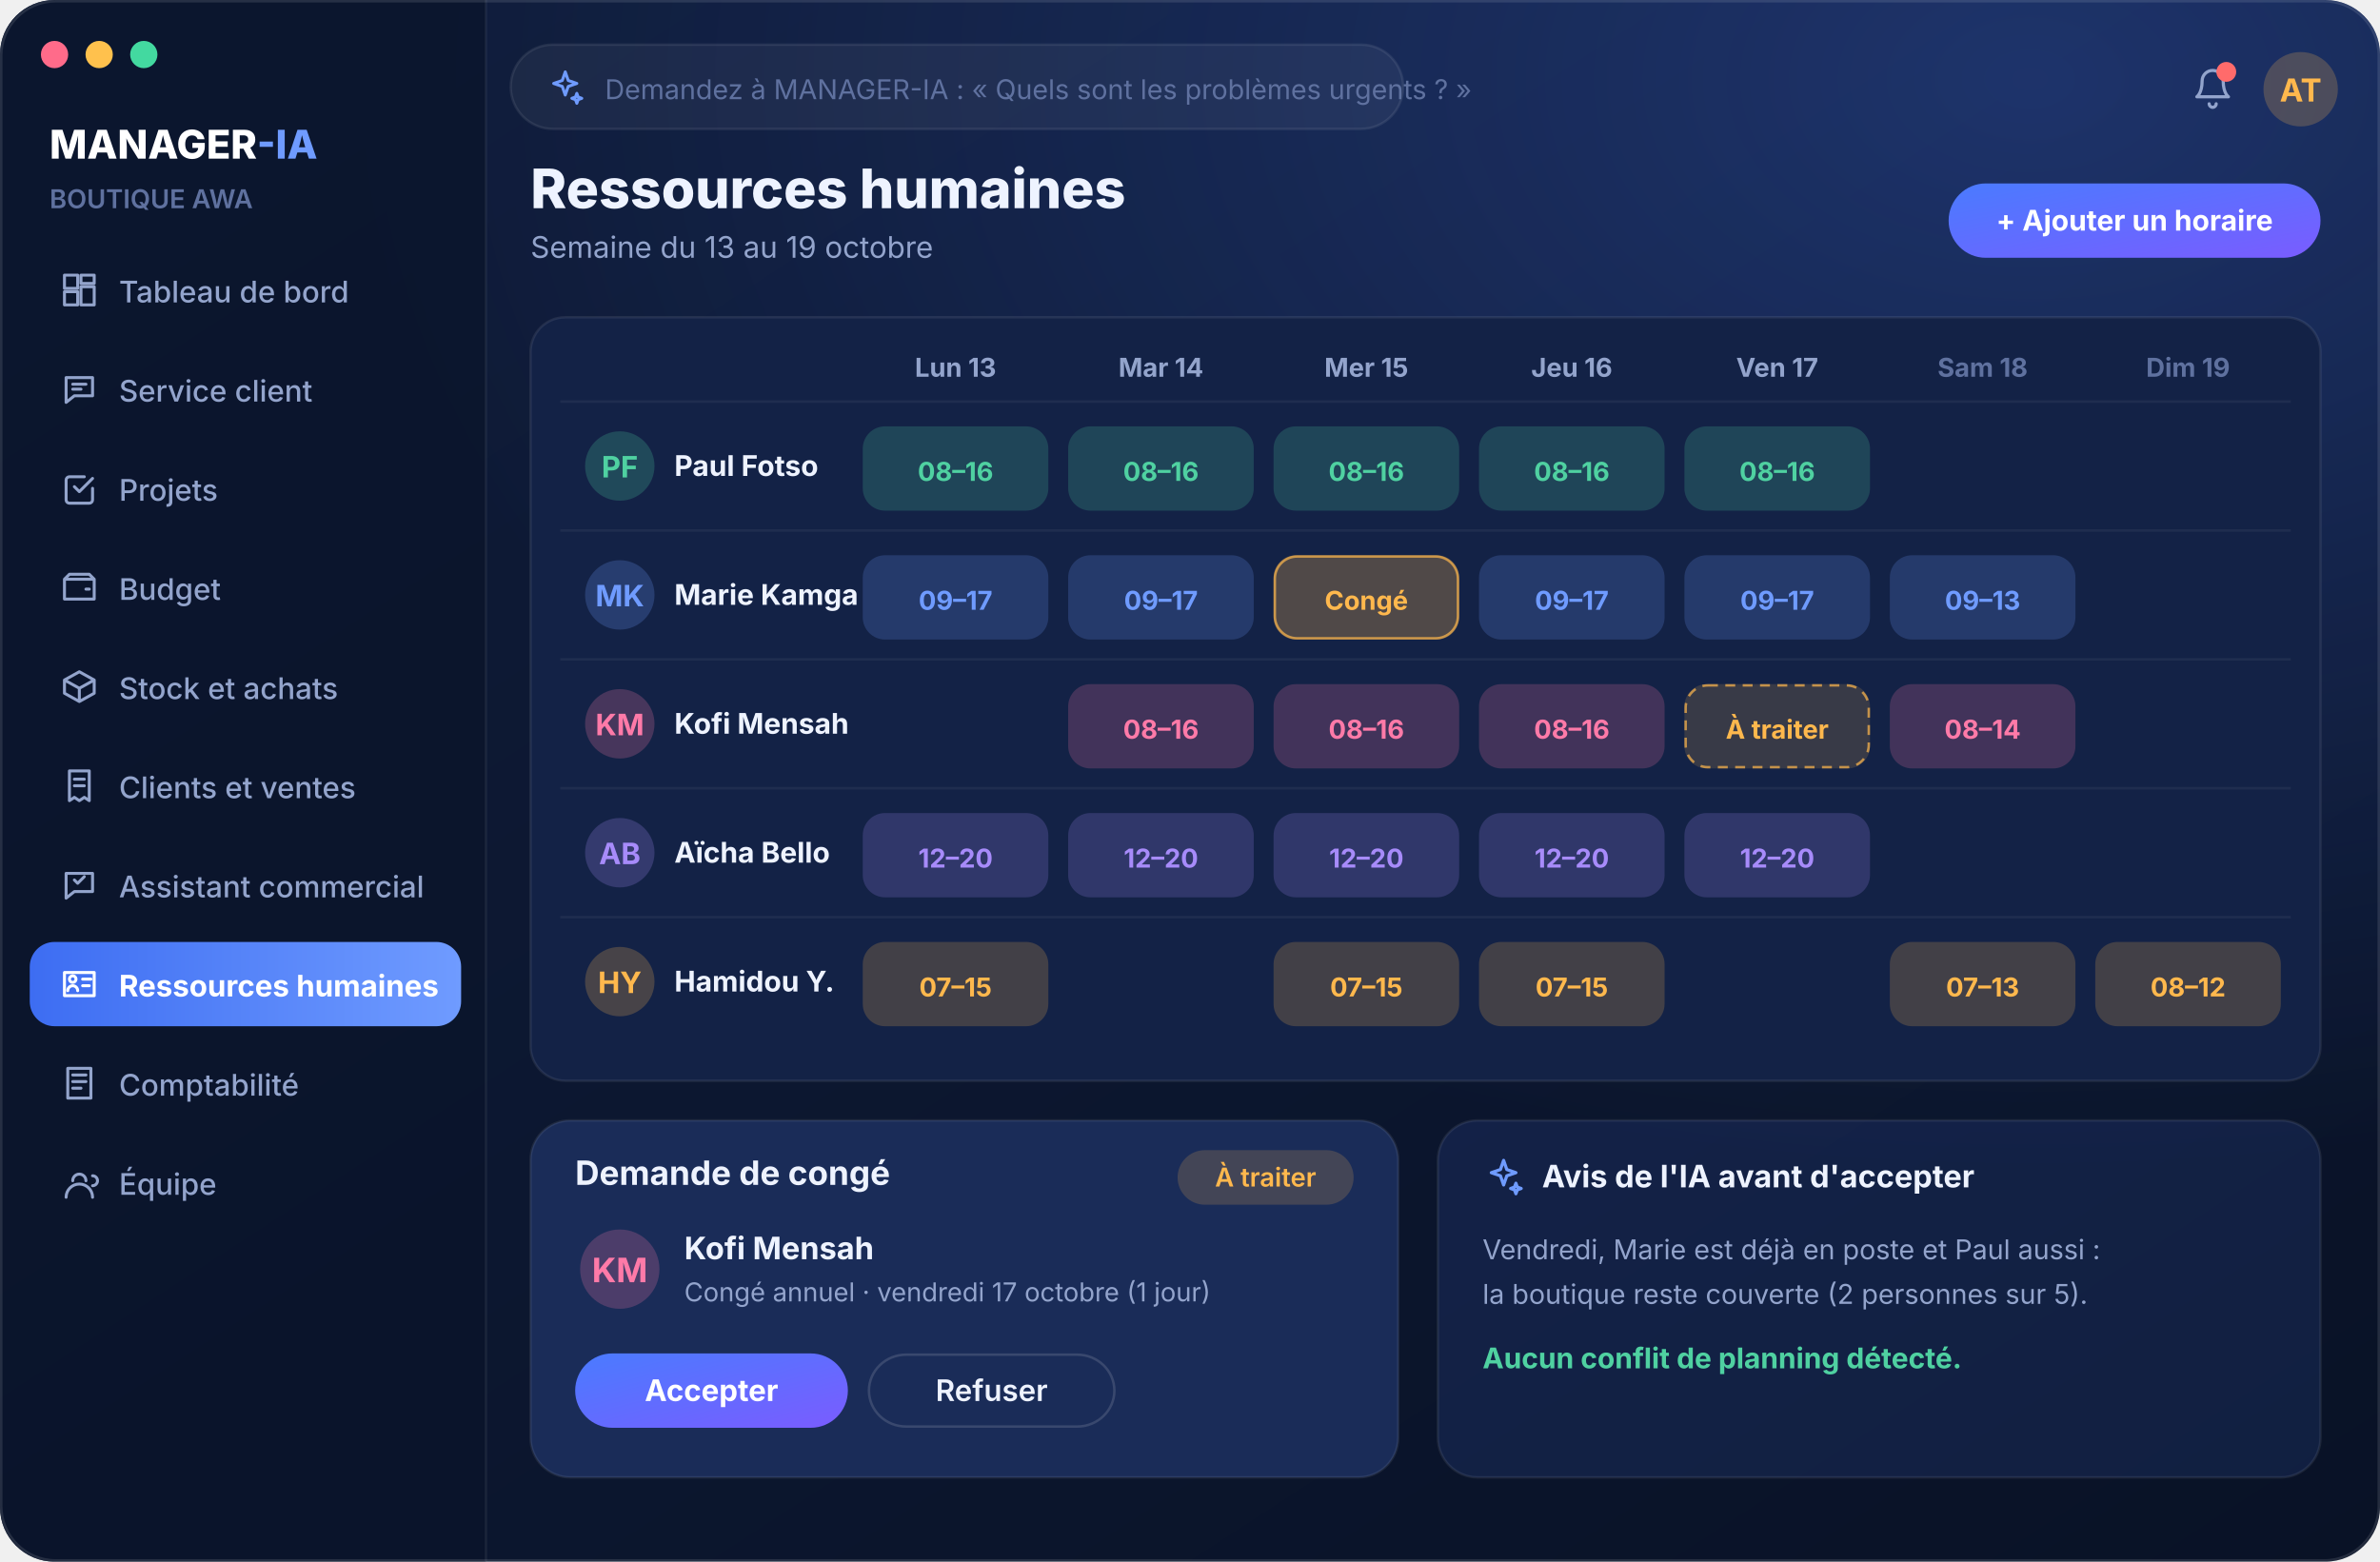
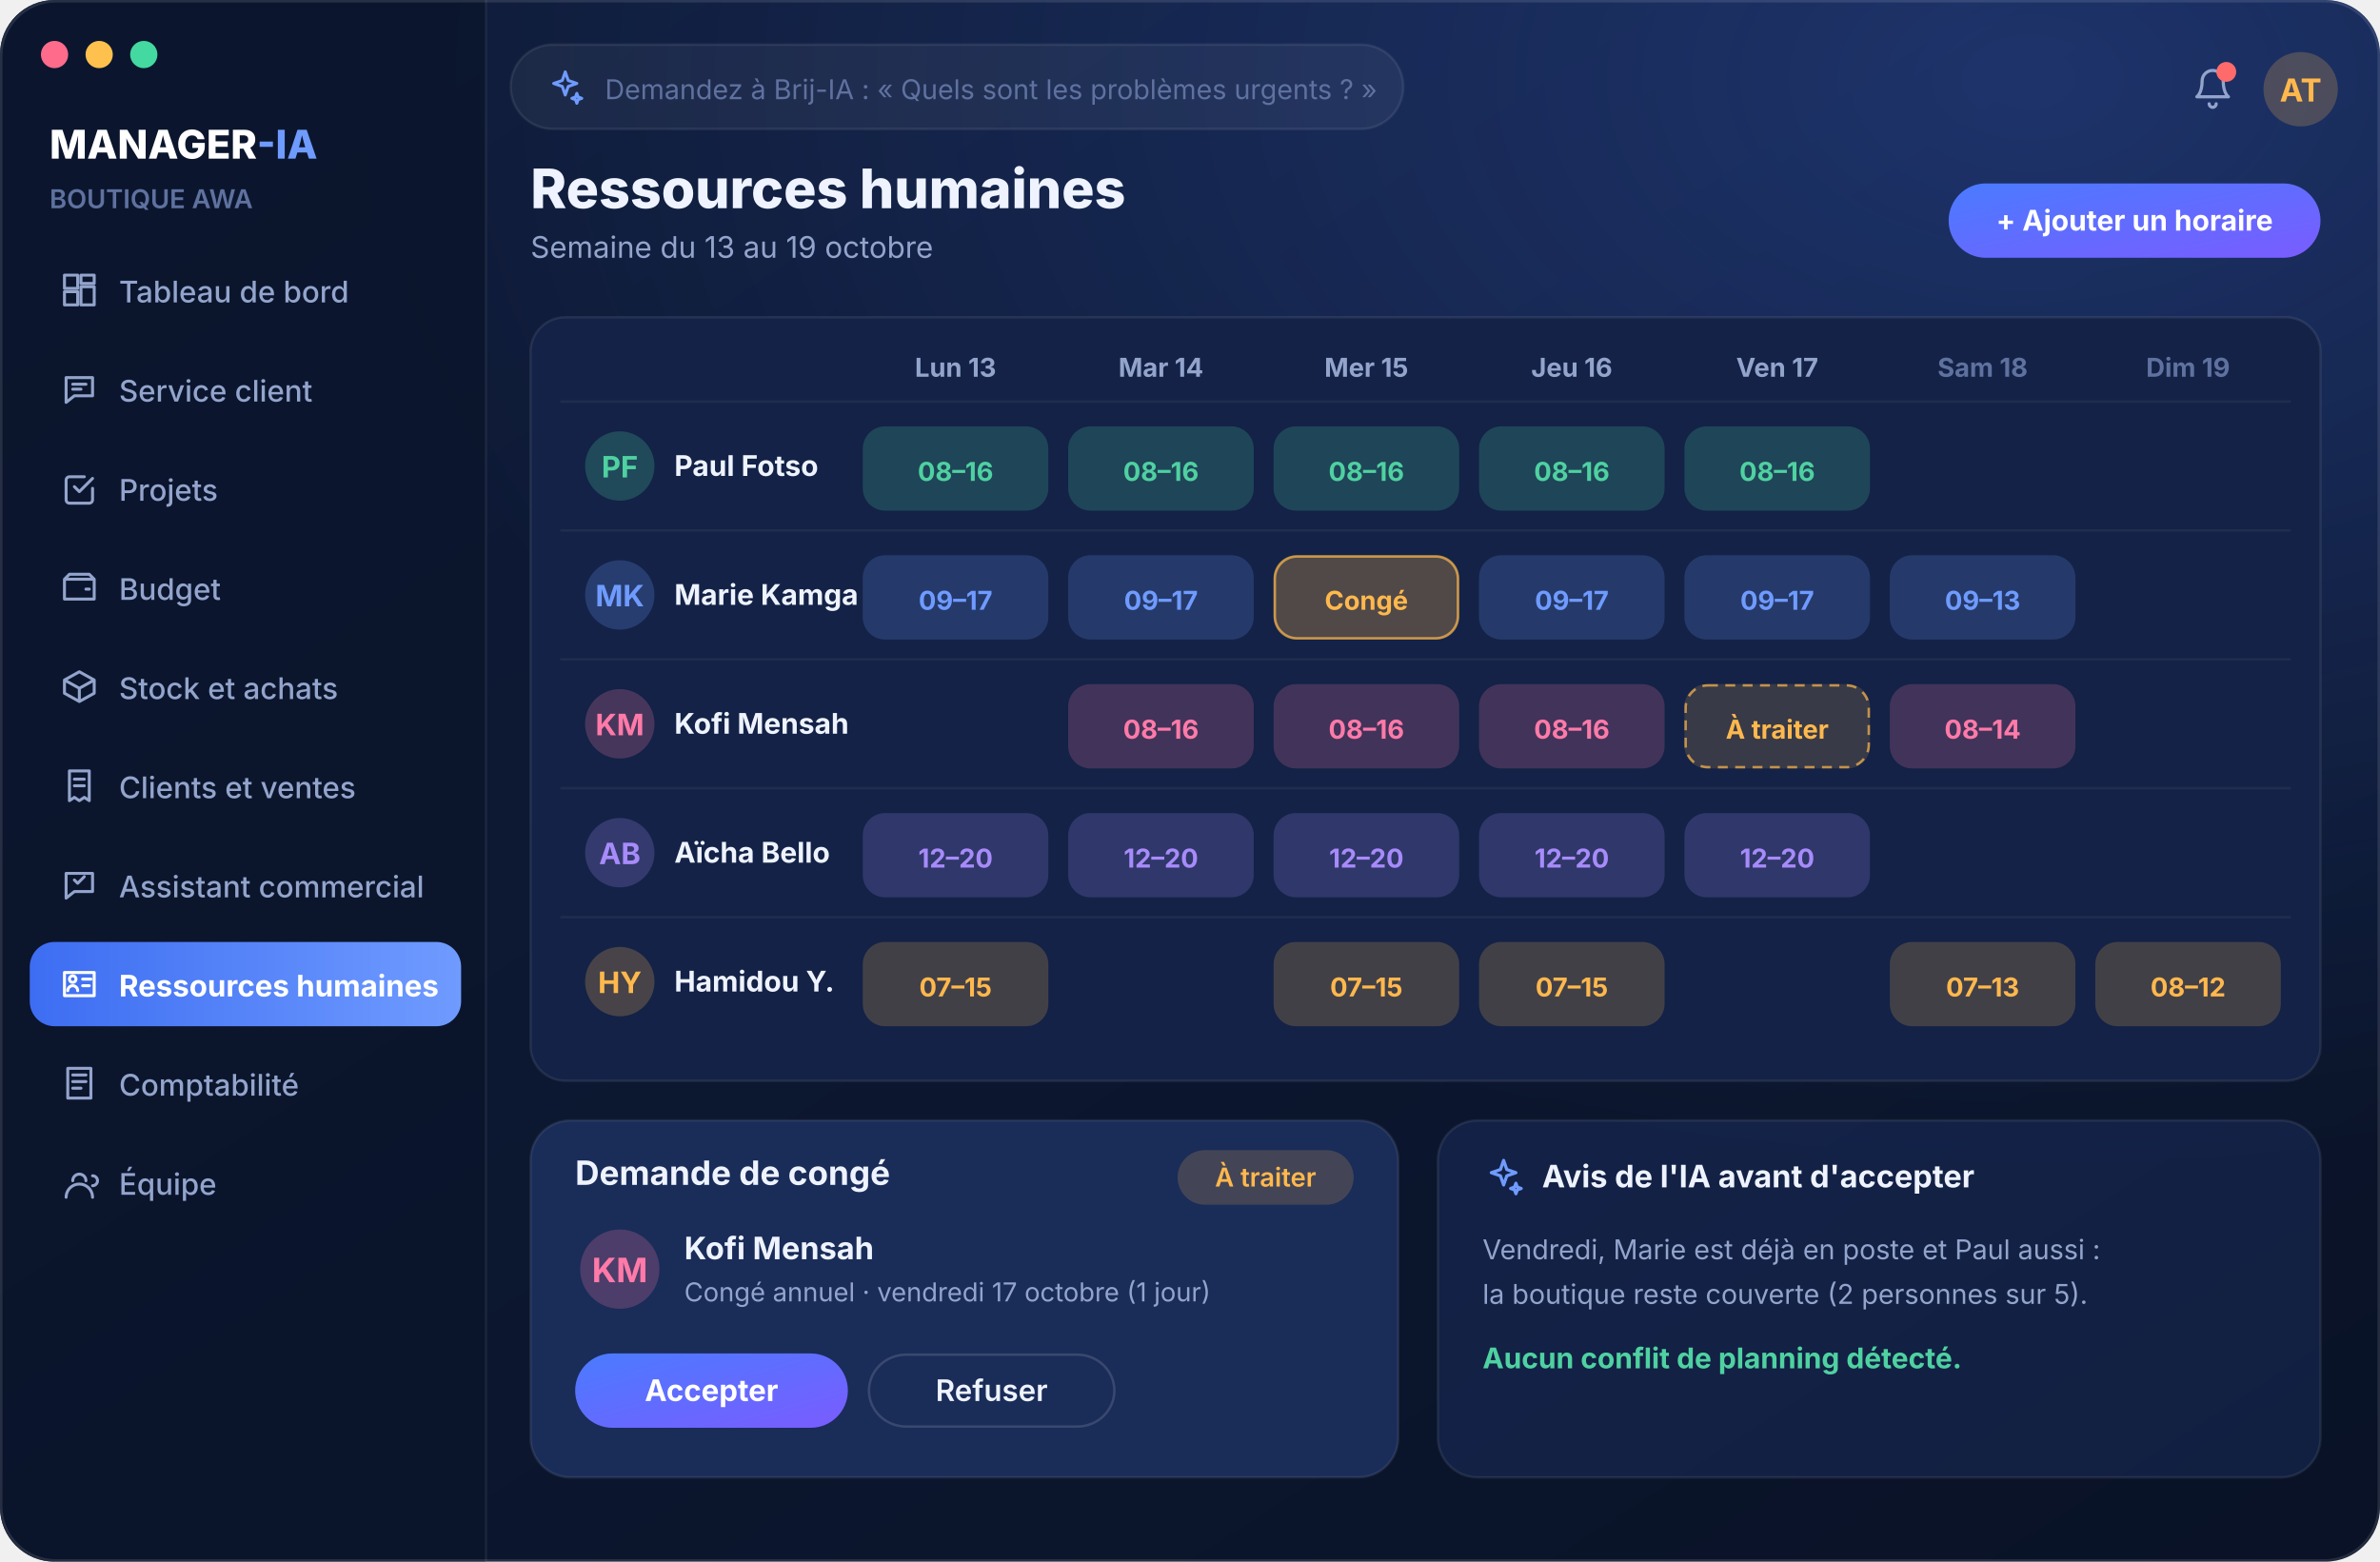
<svg xmlns="http://www.w3.org/2000/svg" viewBox="0 0 960 630" font-family="Inter,'Segoe UI',system-ui,-apple-system,Roboto,Arial,sans-serif" role="img">
  <defs>
    <linearGradient id="gBg" x1="0" y1="0" x2="1" y2="1">
      <stop offset="0" stop-color="#0f1c3a" />
      <stop offset="1" stop-color="#091226" />
    </linearGradient>
    <linearGradient id="gSide" x1="0" y1="0" x2="1" y2="0">
      <stop offset="0" stop-color="#3d6df2" />
      <stop offset="1" stop-color="#6f9bff" />
    </linearGradient>
    <linearGradient id="gBtn" x1="0" y1="0" x2="1" y2="1">
      <stop offset="0" stop-color="#4a7bff" />
      <stop offset="1" stop-color="#7a5cff" />
    </linearGradient>
    <linearGradient id="g1" x1="0" y1="0" x2="0" y2="1">
      <stop offset="0" stop-color="#4fd1a1" stop-opacity=".38" />
      <stop offset="1" stop-color="#4fd1a1" stop-opacity="0" />
    </linearGradient>
    <linearGradient id="g2" x1="0" y1="0" x2="0" y2="1">
      <stop offset="0" stop-color="#6f9bff" stop-opacity=".4" />
      <stop offset="1" stop-color="#6f9bff" stop-opacity="0" />
    </linearGradient>
    <radialGradient id="gGlow" cx=".85" cy=".05" r=".7">
      <stop offset="0" stop-color="#4a7bff" stop-opacity=".28" />
      <stop offset="1" stop-color="#4a7bff" stop-opacity="0" />
    </radialGradient>
    <clipPath id="win">
      <rect x="0" y="0" width="960" height="630" rx="22" />
    </clipPath>
  </defs>
  <g clip-path="url(#win)">
    <rect width="960" height="630" fill="url(#gBg)" />
    <rect width="960" height="630" fill="url(#gGlow)" />
    <rect x="0" y="0" width="196" height="630" fill="#0a1329" opacity=".72" />
    <line x1="196" y1="0" x2="196" y2="630" stroke="#ffffff10" />
    <circle cx="22" cy="22" r="5.5" fill="#ff6b8a" />
    <circle cx="40" cy="22" r="5.5" fill="#ffc14d" />
    <circle cx="58" cy="22" r="5.5" fill="#43d9a0" />
    <text x="20" y="64" font-size="16" font-weight="800" fill="#fff">MANAGER<tspan fill="#6f9bff">-IA</tspan>
    </text>
    <text x="20" y="84" font-size="10.5" fill="#5f719f" font-weight="600">BOUTIQUE AWA</text>
    <path d="M3 3h8v8H3zM13 3h8v5h-8zM13 10h8v11h-8zM3 13h8v8H3z" transform="translate(24 109) scale(0.6666667)" fill="none" stroke="#93a4cc" stroke-width="1.8" stroke-linecap="round" stroke-linejoin="round" />
    <text x="48" y="122" font-size="12" font-weight="500" fill="#93a4cc" text-anchor="start">Tableau de bord</text>
    <path d="M4 5h16v11H9l-5 4zM8 9h8M8 12h5" transform="translate(24 149) scale(0.6666667)" fill="none" stroke="#93a4cc" stroke-width="1.8" stroke-linecap="round" stroke-linejoin="round" />
    <text x="48" y="162" font-size="12" font-weight="500" fill="#93a4cc" text-anchor="start">Service client</text>
    <path d="M9 11l3 3 8-8M20 12v7a2 2 0 01-2 2H6a2 2 0 01-2-2V7a2 2 0 012-2h9" transform="translate(24 189) scale(0.6666667)" fill="none" stroke="#93a4cc" stroke-width="1.8" stroke-linecap="round" stroke-linejoin="round" />
    <text x="48" y="202" font-size="12" font-weight="500" fill="#93a4cc" text-anchor="start">Projets</text>
    <path d="M3 7h18v12H3zM3 7l3-3h12l3 3M16 13h2" transform="translate(24 229) scale(0.6666667)" fill="none" stroke="#93a4cc" stroke-width="1.8" stroke-linecap="round" stroke-linejoin="round" />
    <text x="48" y="242" font-size="12" font-weight="500" fill="#93a4cc" text-anchor="start">Budget</text>
    <path d="M21 8l-9-5-9 5v8l9 5 9-5zM3 8l9 5 9-5M12 13v8" transform="translate(24 269) scale(0.6666667)" fill="none" stroke="#93a4cc" stroke-width="1.8" stroke-linecap="round" stroke-linejoin="round" />
    <text x="48" y="282" font-size="12" font-weight="500" fill="#93a4cc" text-anchor="start">Stock et achats</text>
    <path d="M6 3h12v18l-3-2-3 2-3-2-3 2zM9 8h6M9 12h6" transform="translate(24 309) scale(0.6666667)" fill="none" stroke="#93a4cc" stroke-width="1.8" stroke-linecap="round" stroke-linejoin="round" />
    <text x="48" y="322" font-size="12" font-weight="500" fill="#93a4cc" text-anchor="start">Clients et ventes</text>
    <path d="M4 5h16v11H9l-5 4zM9 9l2 2 4-4" transform="translate(24 349) scale(0.6666667)" fill="none" stroke="#93a4cc" stroke-width="1.8" stroke-linecap="round" stroke-linejoin="round" />
    <text x="48" y="362" font-size="12" font-weight="500" fill="#93a4cc" text-anchor="start">Assistant commercial</text>
    <rect x="12" y="380" width="174" height="34" rx="10" fill="url(#gSide)" />
    <path d="M3 5h18v14H3zM8 11a2 2 0 100-4 2 2 0 000 4zM5 16a3 3 0 016 0M14 9h5M14 13h4" transform="translate(24 389) scale(0.6666667)" fill="none" stroke="#ffffff" stroke-width="1.8" stroke-linecap="round" stroke-linejoin="round" />
    <text x="48" y="402" font-size="12" font-weight="700" fill="#ffffff" text-anchor="start">Ressources humaines</text>
    <path d="M5 3h14v18H5zM8 7h8M8 11h8M8 15h5" transform="translate(24 429) scale(0.6666667)" fill="none" stroke="#93a4cc" stroke-width="1.8" stroke-linecap="round" stroke-linejoin="round" />
    <text x="48" y="442" font-size="12" font-weight="500" fill="#93a4cc" text-anchor="start">Comptabilité</text>
    <path d="M16 11a4 4 0 10-8 0M4 21a8 8 0 0116 0M20 8a3 3 0 010 6" transform="translate(24 469) scale(0.6666667)" fill="none" stroke="#93a4cc" stroke-width="1.8" stroke-linecap="round" stroke-linejoin="round" />
    <text x="48" y="482" font-size="12" font-weight="500" fill="#93a4cc" text-anchor="start">Équipe</text>
    <rect x="206" y="18" width="360" height="34" rx="17" fill="#ffffff0d" stroke="#ffffff14" />
    <path d="M12 3l1.8 5.2L19 10l-5.2 1.8L12 17l-1.8-5.2L5 10l5.2-1.8zM19 16l.8 2.2L22 19l-2.2.8L19 22l-.8-2.2L16 19l2.2-.8z" transform="translate(220 27) scale(0.6666667)" fill="none" stroke="#6f9bff" stroke-width="1.8" stroke-linecap="round" stroke-linejoin="round" />
-     <text x="244" y="40" font-size="11" font-weight="400" fill="#5f719f" text-anchor="start">Demandez à MANAGER-IA : « Quels sont les problèmes urgents ? »</text>
+     <text x="244" y="40" font-size="11" font-weight="400" fill="#5f719f" text-anchor="start">Demandez à Brij-IA : « Quels sont les problèmes urgents ? »</text>
    <path d="M6 8a6 6 0 1112 0c0 7 3 9 3 9H3s3-2 3-9M10 21a2 2 0 004 0" transform="translate(884 27) scale(0.7083333)" fill="none" stroke="#93a4cc" stroke-width="1.8" stroke-linecap="round" stroke-linejoin="round" />
    <circle cx="898" cy="29" r="4" fill="#ff6b6b" />
    <circle cx="928" cy="36" r="15" fill="#ffb84d" opacity=".22" />
    <text x="928" y="40.95" font-size="12.75" font-weight="700" fill="#ffb84d" text-anchor="middle">AT</text>
    <text x="214" y="84" font-size="22" font-weight="800" fill="#eef3ff" text-anchor="start">Ressources humaines</text>
    <text x="214" y="104" font-size="12" font-weight="400" fill="#93a4cc" text-anchor="start">Semaine du 13 au 19 octobre</text>
    <rect x="786" y="74" width="150" height="30" rx="15.0" fill="url(#gBtn)" />
    <text x="861.0" y="93.025" font-size="11.5" font-weight="700" fill="#fff" text-anchor="middle">+ Ajouter un horaire</text>
    <rect x="214" y="128" width="722" height="308" rx="14" fill="#132246" stroke="#ffffff14" />
    <text x="385.429" y="152" font-size="10.5" font-weight="700" fill="#93a4cc" text-anchor="middle">Lun 13</text>
    <text x="468.286" y="152" font-size="10.5" font-weight="700" fill="#93a4cc" text-anchor="middle">Mar 14</text>
    <text x="551.143" y="152" font-size="10.5" font-weight="700" fill="#93a4cc" text-anchor="middle">Mer 15</text>
    <text x="634.0" y="152" font-size="10.5" font-weight="700" fill="#93a4cc" text-anchor="middle">Jeu 16</text>
    <text x="716.857" y="152" font-size="10.5" font-weight="700" fill="#93a4cc" text-anchor="middle">Ven 17</text>
    <text x="799.714" y="152" font-size="10.5" font-weight="700" fill="#5f719f" text-anchor="middle">Sam 18</text>
    <text x="882.571" y="152" font-size="10.5" font-weight="700" fill="#5f719f" text-anchor="middle">Dim 19</text>
    <line x1="226" y1="162" x2="924" y2="162" stroke="#ffffff0d" />
    <circle cx="250" cy="188" r="14" fill="#4fd1a1" opacity=".22" />
    <text x="250" y="192.62" font-size="11.9" font-weight="700" fill="#4fd1a1" text-anchor="middle">PF</text>
    <text x="272" y="192" font-size="11.5" font-weight="700" fill="#eef3ff" text-anchor="start">Paul Fotso</text>
    <rect x="348.0" y="172" width="74.857" height="34" rx="9" fill="#4fd1a1" opacity=".2" />
    <text x="385.429" y="194" font-size="10.5" font-weight="700" fill="#4fd1a1" text-anchor="middle">08–16</text>
    <rect x="430.857" y="172" width="74.857" height="34" rx="9" fill="#4fd1a1" opacity=".2" />
    <text x="468.286" y="194" font-size="10.5" font-weight="700" fill="#4fd1a1" text-anchor="middle">08–16</text>
    <rect x="513.714" y="172" width="74.857" height="34" rx="9" fill="#4fd1a1" opacity=".2" />
    <text x="551.143" y="194" font-size="10.5" font-weight="700" fill="#4fd1a1" text-anchor="middle">08–16</text>
    <rect x="596.571" y="172" width="74.857" height="34" rx="9" fill="#4fd1a1" opacity=".2" />
    <text x="634.0" y="194" font-size="10.5" font-weight="700" fill="#4fd1a1" text-anchor="middle">08–16</text>
    <rect x="679.429" y="172" width="74.857" height="34" rx="9" fill="#4fd1a1" opacity=".2" />
    <text x="716.857" y="194" font-size="10.5" font-weight="700" fill="#4fd1a1" text-anchor="middle">08–16</text>
    <line x1="226" y1="214" x2="924" y2="214" stroke="#ffffff0d" />
    <circle cx="250" cy="240" r="14" fill="#6f9bff" opacity=".22" />
    <text x="250" y="244.62" font-size="11.9" font-weight="700" fill="#6f9bff" text-anchor="middle">MK</text>
    <text x="272" y="244" font-size="11.5" font-weight="700" fill="#eef3ff" text-anchor="start">Marie Kamga</text>
    <rect x="348.0" y="224" width="74.857" height="34" rx="9" fill="#6f9bff" opacity=".2" />
    <text x="385.429" y="246" font-size="10.5" font-weight="700" fill="#6f9bff" text-anchor="middle">09–17</text>
    <rect x="430.857" y="224" width="74.857" height="34" rx="9" fill="#6f9bff" opacity=".2" />
    <text x="468.286" y="246" font-size="10.5" font-weight="700" fill="#6f9bff" text-anchor="middle">09–17</text>
    <rect x="513.714" y="224" width="74.857" height="34" rx="9" fill="#ffb84d" opacity="0.26" />
    <rect x="514.214" y="224.5" width="73.857" height="33" rx="9" fill="none" stroke="#ffb84d" stroke-dasharray="0" opacity=".7" />
    <text x="551.143" y="246" font-size="10.5" font-weight="700" fill="#ffb84d" text-anchor="middle">Congé</text>
    <rect x="596.571" y="224" width="74.857" height="34" rx="9" fill="#6f9bff" opacity=".2" />
    <text x="634.0" y="246" font-size="10.5" font-weight="700" fill="#6f9bff" text-anchor="middle">09–17</text>
    <rect x="679.429" y="224" width="74.857" height="34" rx="9" fill="#6f9bff" opacity=".2" />
    <text x="716.857" y="246" font-size="10.5" font-weight="700" fill="#6f9bff" text-anchor="middle">09–17</text>
    <rect x="762.286" y="224" width="74.857" height="34" rx="9" fill="#6f9bff" opacity=".2" />
    <text x="799.714" y="246" font-size="10.5" font-weight="700" fill="#6f9bff" text-anchor="middle">09–13</text>
    <line x1="226" y1="266" x2="924" y2="266" stroke="#ffffff0d" />
    <circle cx="250" cy="292" r="14" fill="#ff7aa8" opacity=".22" />
    <text x="250" y="296.62" font-size="11.9" font-weight="700" fill="#ff7aa8" text-anchor="middle">KM</text>
    <text x="272" y="296" font-size="11.5" font-weight="700" fill="#eef3ff" text-anchor="start">Kofi Mensah</text>
    <rect x="430.857" y="276" width="74.857" height="34" rx="9" fill="#ff7aa8" opacity=".2" />
    <text x="468.286" y="298" font-size="10.5" font-weight="700" fill="#ff7aa8" text-anchor="middle">08–16</text>
    <rect x="513.714" y="276" width="74.857" height="34" rx="9" fill="#ff7aa8" opacity=".2" />
    <text x="551.143" y="298" font-size="10.5" font-weight="700" fill="#ff7aa8" text-anchor="middle">08–16</text>
    <rect x="596.571" y="276" width="74.857" height="34" rx="9" fill="#ff7aa8" opacity=".2" />
    <text x="634.0" y="298" font-size="10.5" font-weight="700" fill="#ff7aa8" text-anchor="middle">08–16</text>
    <rect x="679.429" y="276" width="74.857" height="34" rx="9" fill="#ffb84d" opacity="0.16" />
    <rect x="679.929" y="276.5" width="73.857" height="33" rx="9" fill="none" stroke="#ffb84d" stroke-dasharray="4 3" opacity=".7" />
    <text x="716.857" y="298" font-size="10.5" font-weight="700" fill="#ffb84d" text-anchor="middle">À traiter</text>
    <rect x="762.286" y="276" width="74.857" height="34" rx="9" fill="#ff7aa8" opacity=".2" />
    <text x="799.714" y="298" font-size="10.5" font-weight="700" fill="#ff7aa8" text-anchor="middle">08–14</text>
    <line x1="226" y1="318" x2="924" y2="318" stroke="#ffffff0d" />
    <circle cx="250" cy="344" r="14" fill="#a78bfa" opacity=".22" />
    <text x="250" y="348.62" font-size="11.9" font-weight="700" fill="#a78bfa" text-anchor="middle">AB</text>
    <text x="272" y="348" font-size="11.5" font-weight="700" fill="#eef3ff" text-anchor="start">Aïcha Bello</text>
    <rect x="348.0" y="328" width="74.857" height="34" rx="9" fill="#a78bfa" opacity=".2" />
    <text x="385.429" y="350" font-size="10.5" font-weight="700" fill="#a78bfa" text-anchor="middle">12–20</text>
    <rect x="430.857" y="328" width="74.857" height="34" rx="9" fill="#a78bfa" opacity=".2" />
    <text x="468.286" y="350" font-size="10.5" font-weight="700" fill="#a78bfa" text-anchor="middle">12–20</text>
    <rect x="513.714" y="328" width="74.857" height="34" rx="9" fill="#a78bfa" opacity=".2" />
    <text x="551.143" y="350" font-size="10.5" font-weight="700" fill="#a78bfa" text-anchor="middle">12–20</text>
    <rect x="596.571" y="328" width="74.857" height="34" rx="9" fill="#a78bfa" opacity=".2" />
    <text x="634.0" y="350" font-size="10.5" font-weight="700" fill="#a78bfa" text-anchor="middle">12–20</text>
    <rect x="679.429" y="328" width="74.857" height="34" rx="9" fill="#a78bfa" opacity=".2" />
    <text x="716.857" y="350" font-size="10.5" font-weight="700" fill="#a78bfa" text-anchor="middle">12–20</text>
    <line x1="226" y1="370" x2="924" y2="370" stroke="#ffffff0d" />
    <circle cx="250" cy="396" r="14" fill="#ffb84d" opacity=".22" />
    <text x="250" y="400.62" font-size="11.9" font-weight="700" fill="#ffb84d" text-anchor="middle">HY</text>
    <text x="272" y="400" font-size="11.5" font-weight="700" fill="#eef3ff" text-anchor="start">Hamidou Y.</text>
    <rect x="348.0" y="380" width="74.857" height="34" rx="9" fill="#ffb84d" opacity=".2" />
    <text x="385.429" y="402" font-size="10.5" font-weight="700" fill="#ffb84d" text-anchor="middle">07–15</text>
    <rect x="513.714" y="380" width="74.857" height="34" rx="9" fill="#ffb84d" opacity=".2" />
    <text x="551.143" y="402" font-size="10.5" font-weight="700" fill="#ffb84d" text-anchor="middle">07–15</text>
    <rect x="596.571" y="380" width="74.857" height="34" rx="9" fill="#ffb84d" opacity=".2" />
    <text x="634.0" y="402" font-size="10.5" font-weight="700" fill="#ffb84d" text-anchor="middle">07–15</text>
    <rect x="762.286" y="380" width="74.857" height="34" rx="9" fill="#ffb84d" opacity=".2" />
    <text x="799.714" y="402" font-size="10.5" font-weight="700" fill="#ffb84d" text-anchor="middle">07–13</text>
    <rect x="845.143" y="380" width="74.857" height="34" rx="9" fill="#ffb84d" opacity=".2" />
    <text x="882.571" y="402" font-size="10.5" font-weight="700" fill="#ffb84d" text-anchor="middle">08–12</text>
    <rect x="214" y="452" width="350" height="144" rx="16" fill="#1a2c58" stroke="#ffffff14" />
    <text x="232" y="478" font-size="13.5" font-weight="700" fill="#eef3ff" text-anchor="start">Demande de congé</text>
    <rect x="475" y="464" width="71" height="22" rx="11.0" fill="#ffb84d" opacity="0.18" />
    <text x="510.5" y="478.675" font-size="10.5" font-weight="600" fill="#ffb84d" text-anchor="middle">À traiter</text>
    <circle cx="250" cy="512" r="16" fill="#ff7aa8" opacity=".22" />
    <text x="250" y="517.28" font-size="13.6" font-weight="700" fill="#ff7aa8" text-anchor="middle">KM</text>
    <text x="276" y="508" font-size="12.5" font-weight="700" fill="#eef3ff" text-anchor="start">Kofi Mensah</text>
    <text x="276" y="525" font-size="10.5" font-weight="400" fill="#93a4cc" text-anchor="start">Congé annuel · vendredi 17 octobre (1 jour)</text>
    <rect x="232" y="546" width="110" height="30" rx="15.0" fill="url(#gBtn)" />
    <text x="287.0" y="565.2" font-size="12" font-weight="700" fill="#fff" text-anchor="middle">Accepter</text>
    <rect x="350.5" y="546.5" width="99" height="29" rx="15.0" fill="#1a2c58" stroke="#ffffff22" />
    <text x="400.0" y="565.2" font-size="12" font-weight="600" fill="#eef3ff" text-anchor="middle">Refuser</text>
    <rect x="580" y="452" width="356" height="144" rx="16" fill="#4a7bff1f" stroke="#ffffff14" />
    <path d="M12 3l1.8 5.2L19 10l-5.2 1.8L12 17l-1.8-5.2L5 10l5.2-1.8zM19 16l.8 2.2L22 19l-2.2.8L19 22l-.8-2.2L16 19l2.2-.8z" transform="translate(598 466) scale(0.7083333)" fill="none" stroke="#6f9bff" stroke-width="1.8" stroke-linecap="round" stroke-linejoin="round" />
    <text x="622" y="479" font-size="12.5" font-weight="700" fill="#eef3ff" text-anchor="start">Avis de l'IA avant d'accepter</text>
    <text x="598" y="508" font-size="11" font-weight="400" fill="#93a4cc" text-anchor="start">Vendredi, Marie est déjà en poste et Paul aussi :</text>
    <text x="598" y="526" font-size="11" font-weight="400" fill="#93a4cc" text-anchor="start">la boutique reste couverte (2 personnes sur 5).</text>
    <text x="598" y="552" font-size="11.5" font-weight="700" fill="#4fd1a1" text-anchor="start">Aucun conflit de planning détecté.</text>
  </g>
  <rect x=".5" y=".5" width="959" height="629" rx="22" fill="none" stroke="#ffffff1c" />
</svg>
